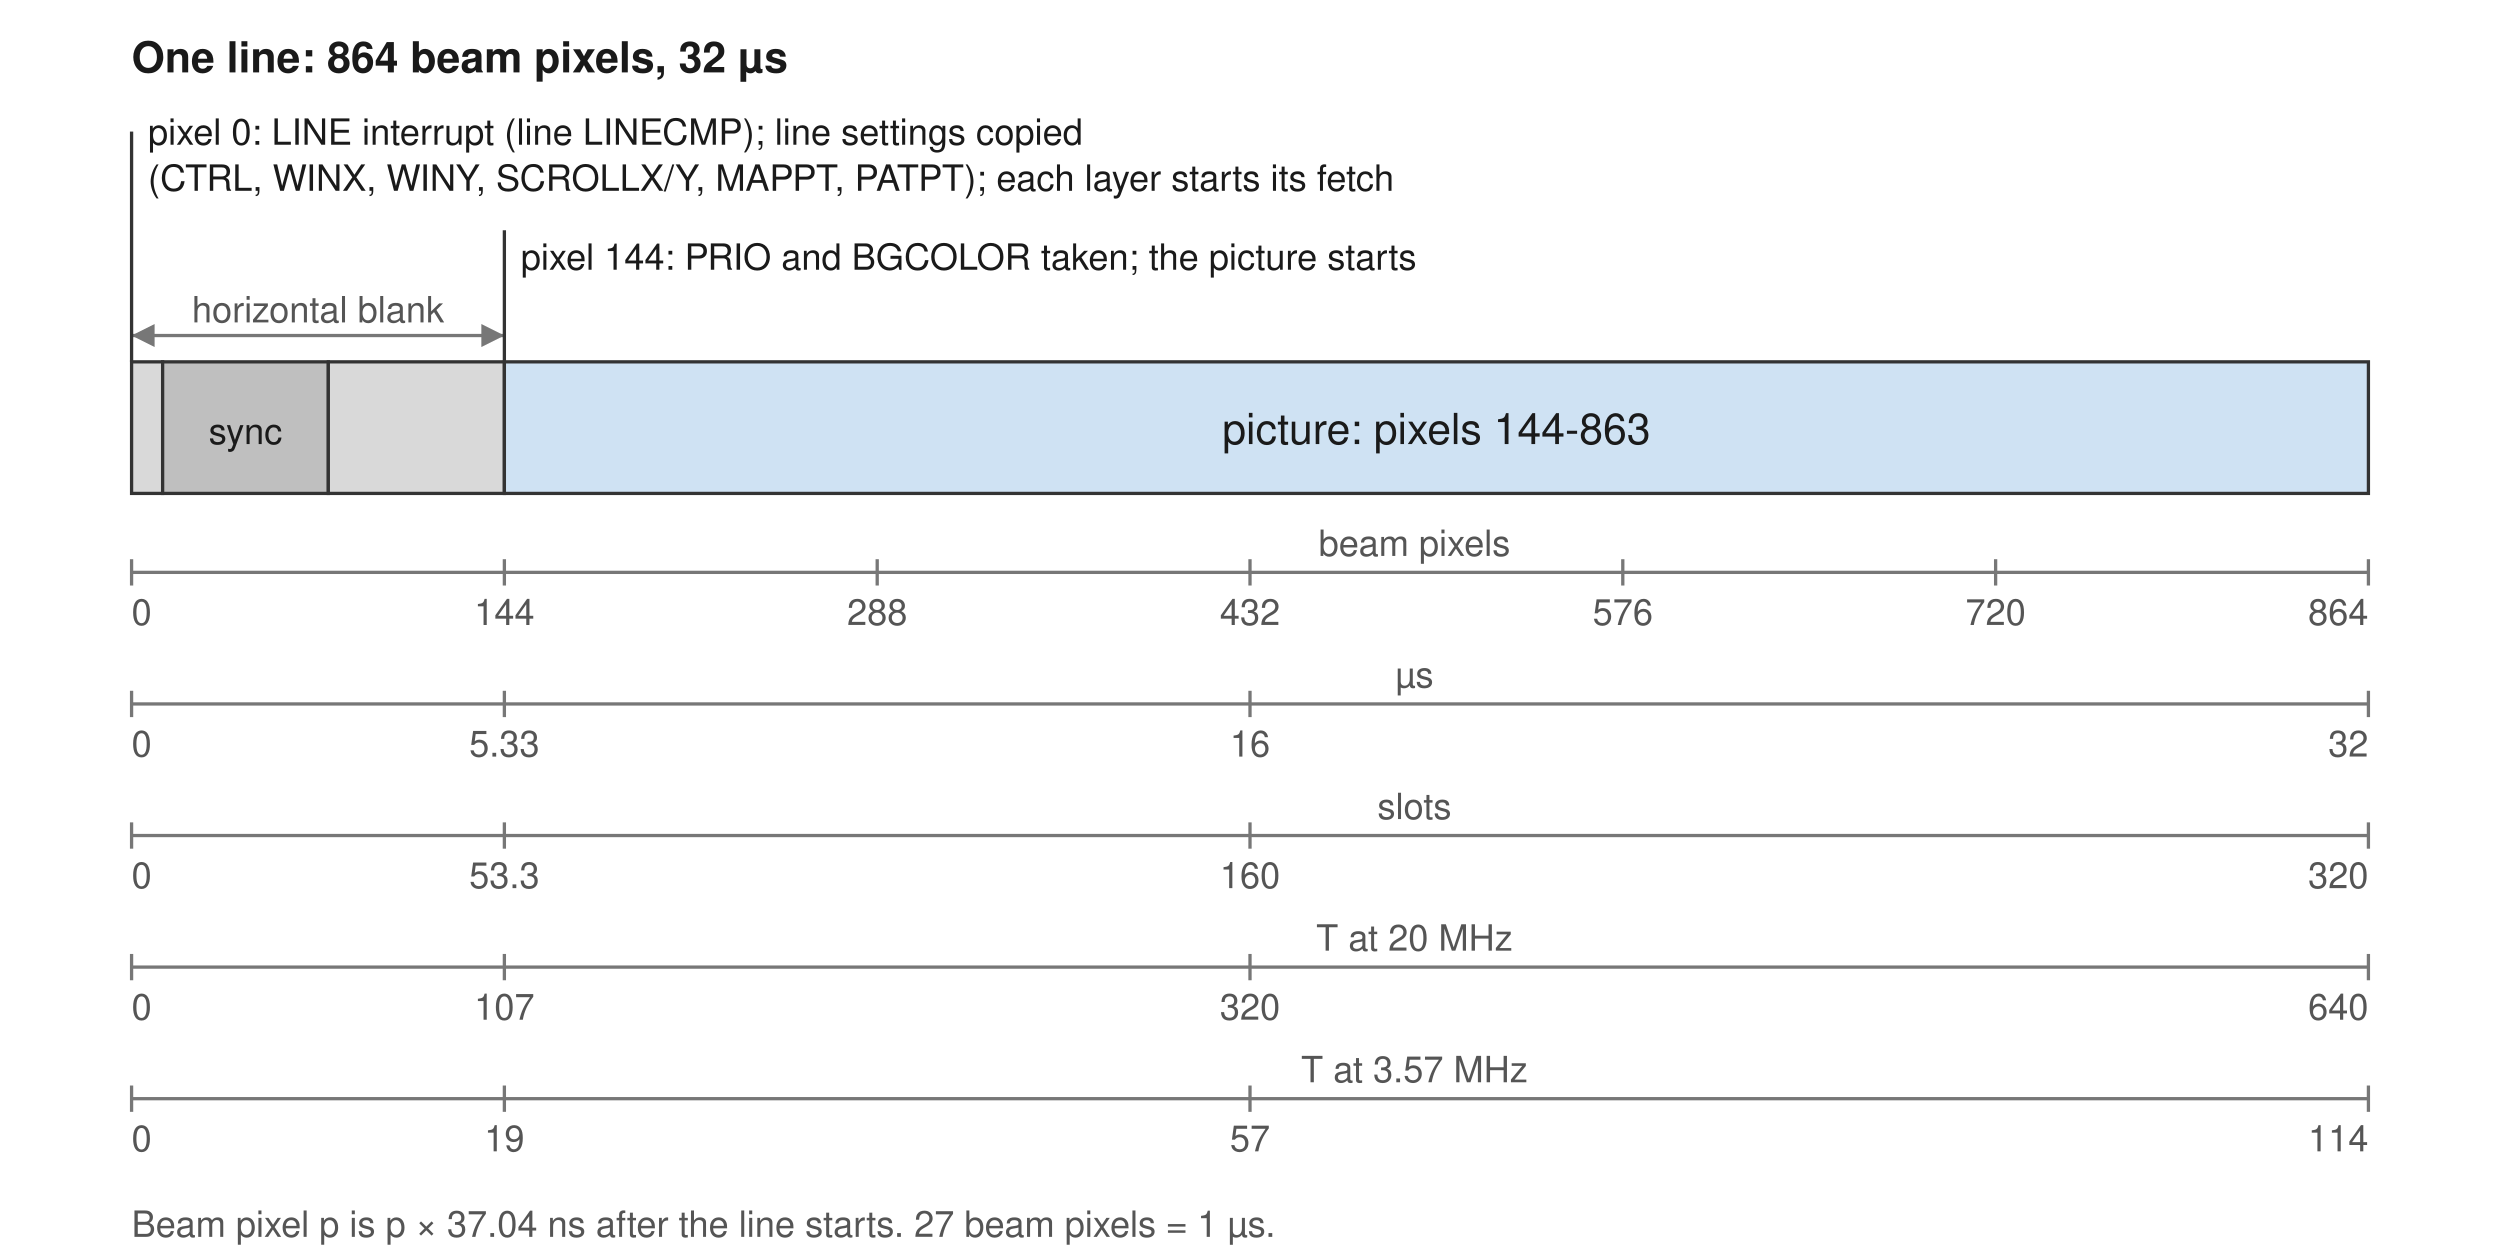
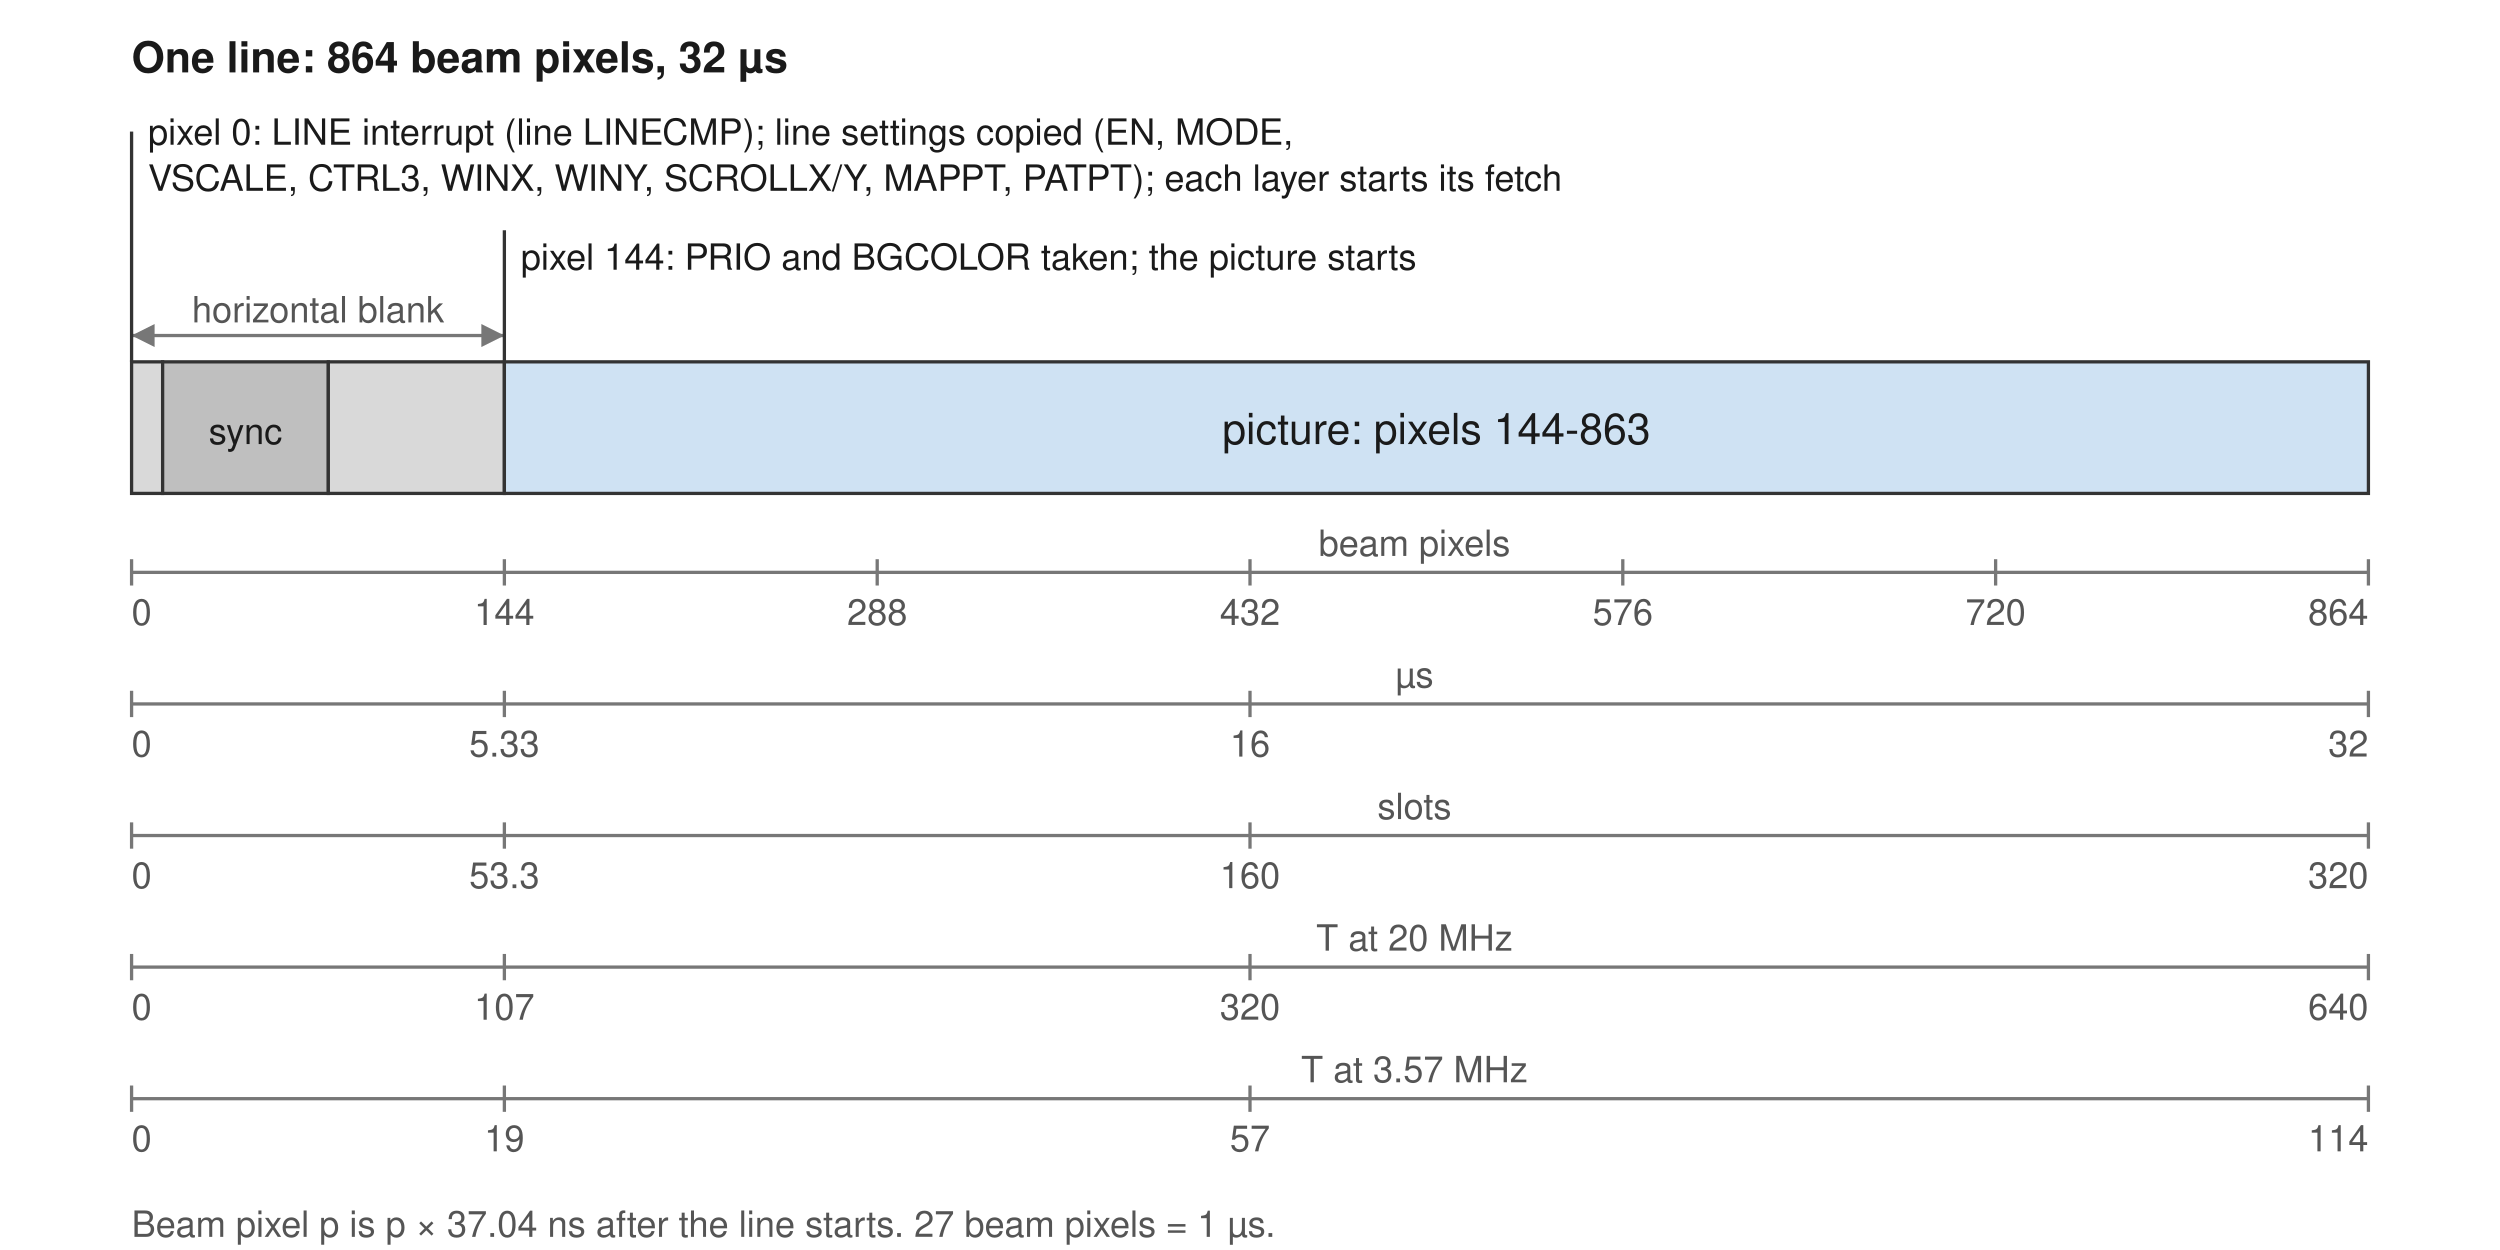
<svg xmlns="http://www.w3.org/2000/svg" width="760" height="380" viewBox="0 0 760 380" font-family="Helvetica, Arial, sans-serif" font-size="13">
  <defs>
    <marker id="ah" viewBox="0 0 10 10" refX="10" refY="5" markerWidth="7" markerHeight="7" orient="auto">
      <path d="M0,0 L10,5 L0,10 z" fill="#777" />
    </marker>
    <marker id="ahs" viewBox="0 0 10 10" refX="0" refY="5" markerWidth="7" markerHeight="7" orient="auto">
      <path d="M10,0 L0,5 L10,10 z" fill="#777" />
    </marker>
  </defs>
  <rect width="760" height="380" fill="#ffffff" />
  <text x="40" y="22" font-size="13" text-anchor="start" fill="#1a1a1a" font-weight="bold">One line: 864 beam pixels, 32 µs</text>
  <rect x="40" y="110" width="9.44" height="40" fill="#d9d9d9" stroke="#333" stroke-width="1" />
  <rect x="49.44" y="110" width="50.37" height="40" fill="#bfbfbf" stroke="#333" stroke-width="1" />
  <text x="74.63" y="135" font-size="11" text-anchor="middle" fill="#1a1a1a">sync</text>
  <rect x="99.81" y="110" width="53.52" height="40" fill="#d9d9d9" stroke="#333" stroke-width="1" />
  <rect x="153.33" y="110" width="566.67" height="40" fill="#cfe2f3" stroke="#333" stroke-width="1" />
  <text x="436.67" y="135" font-size="13" text-anchor="middle" fill="#1a1a1a">picture: pixels 144-863</text>
  <line x1="40" y1="102" x2="153.33" y2="102" stroke="#777" stroke-width="1" marker-end="url(#ah)" marker-start="url(#ahs)" />
  <text x="96.67" y="98" font-size="11" text-anchor="middle" fill="#555">horizontal blank</text>
  <line x1="40" y1="110" x2="40" y2="40" stroke="#333" stroke-width="1" />
-   <text x="45" y="44" font-size="11" text-anchor="start" fill="#1a1a1a">pixel 0: LINE interrupt (line LINECMP); line settings copied</text>
-   <text x="45" y="58" font-size="11" text-anchor="start" fill="#1a1a1a">(CTRL, WINX, WINY, SCROLLX/Y, MAPPT, PATPT); each layer starts its fetch</text>
+   <text x="45" y="44" font-size="11" text-anchor="start" fill="#1a1a1a">pixel 0: LINE interrupt (line LINECMP); line settings copied (EN, MODE,</text>
+   <text x="45" y="58" font-size="11" text-anchor="start" fill="#1a1a1a">VSCALE, CTRL3, WINX, WINY, SCROLLX/Y, MAPPT, PATPT); each layer starts its fetch</text>
  <line x1="153.33" y1="110" x2="153.33" y2="70" stroke="#333" stroke-width="1" />
  <text x="158.33" y="82" font-size="11" text-anchor="start" fill="#1a1a1a">pixel 144: PRIO and BGCOLOR taken; the picture starts</text>
  <line x1="40" y1="174" x2="720" y2="174" stroke="#777" stroke-width="1" />
  <line x1="40" y1="170" x2="40" y2="178" stroke="#777" stroke-width="1" />
  <text x="40" y="190" font-size="11" text-anchor="start" fill="#555">0</text>
  <line x1="153.33" y1="170" x2="153.33" y2="178" stroke="#777" stroke-width="1" />
  <text x="153.33" y="190" font-size="11" text-anchor="middle" fill="#555">144</text>
  <line x1="266.67" y1="170" x2="266.67" y2="178" stroke="#777" stroke-width="1" />
  <text x="266.67" y="190" font-size="11" text-anchor="middle" fill="#555">288</text>
  <line x1="380" y1="170" x2="380" y2="178" stroke="#777" stroke-width="1" />
  <text x="380" y="190" font-size="11" text-anchor="middle" fill="#555">432</text>
  <line x1="493.33" y1="170" x2="493.33" y2="178" stroke="#777" stroke-width="1" />
  <text x="493.33" y="190" font-size="11" text-anchor="middle" fill="#555">576</text>
  <line x1="606.67" y1="170" x2="606.67" y2="178" stroke="#777" stroke-width="1" />
  <text x="606.67" y="190" font-size="11" text-anchor="middle" fill="#555">720</text>
  <line x1="720" y1="170" x2="720" y2="178" stroke="#777" stroke-width="1" />
  <text x="720" y="190" font-size="11" text-anchor="end" fill="#555">864</text>
  <text x="430" y="169" font-size="11" text-anchor="middle" fill="#555">beam pixels</text>
  <line x1="40" y1="214" x2="720" y2="214" stroke="#777" stroke-width="1" />
  <line x1="40" y1="210" x2="40" y2="218" stroke="#777" stroke-width="1" />
  <text x="40" y="230" font-size="11" text-anchor="start" fill="#555">0</text>
  <line x1="153.33" y1="210" x2="153.33" y2="218" stroke="#777" stroke-width="1" />
  <text x="153.33" y="230" font-size="11" text-anchor="middle" fill="#555">5.33</text>
  <line x1="380" y1="210" x2="380" y2="218" stroke="#777" stroke-width="1" />
  <text x="380" y="230" font-size="11" text-anchor="middle" fill="#555">16</text>
  <line x1="720" y1="210" x2="720" y2="218" stroke="#777" stroke-width="1" />
  <text x="720" y="230" font-size="11" text-anchor="end" fill="#555">32</text>
  <text x="430" y="209" font-size="11" text-anchor="middle" fill="#555">µs</text>
  <line x1="40" y1="254" x2="720" y2="254" stroke="#777" stroke-width="1" />
  <line x1="40" y1="250" x2="40" y2="258" stroke="#777" stroke-width="1" />
  <text x="40" y="270" font-size="11" text-anchor="start" fill="#555">0</text>
  <line x1="153.33" y1="250" x2="153.33" y2="258" stroke="#777" stroke-width="1" />
  <text x="153.33" y="270" font-size="11" text-anchor="middle" fill="#555">53.3</text>
  <line x1="380" y1="250" x2="380" y2="258" stroke="#777" stroke-width="1" />
  <text x="380" y="270" font-size="11" text-anchor="middle" fill="#555">160</text>
  <line x1="720" y1="250" x2="720" y2="258" stroke="#777" stroke-width="1" />
  <text x="720" y="270" font-size="11" text-anchor="end" fill="#555">320</text>
  <text x="430" y="249" font-size="11" text-anchor="middle" fill="#555">slots</text>
  <line x1="40" y1="294" x2="720" y2="294" stroke="#777" stroke-width="1" />
  <line x1="40" y1="290" x2="40" y2="298" stroke="#777" stroke-width="1" />
  <text x="40" y="310" font-size="11" text-anchor="start" fill="#555">0</text>
  <line x1="153.33" y1="290" x2="153.33" y2="298" stroke="#777" stroke-width="1" />
  <text x="153.33" y="310" font-size="11" text-anchor="middle" fill="#555">107</text>
  <line x1="380" y1="290" x2="380" y2="298" stroke="#777" stroke-width="1" />
  <text x="380" y="310" font-size="11" text-anchor="middle" fill="#555">320</text>
  <line x1="720" y1="290" x2="720" y2="298" stroke="#777" stroke-width="1" />
  <text x="720" y="310" font-size="11" text-anchor="end" fill="#555">640</text>
  <text x="430" y="289" font-size="11" text-anchor="middle" fill="#555">T at 20 MHz</text>
  <line x1="40" y1="334" x2="720" y2="334" stroke="#777" stroke-width="1" />
  <line x1="40" y1="330" x2="40" y2="338" stroke="#777" stroke-width="1" />
  <text x="40" y="350" font-size="11" text-anchor="start" fill="#555">0</text>
  <line x1="153.33" y1="330" x2="153.33" y2="338" stroke="#777" stroke-width="1" />
  <text x="153.33" y="350" font-size="11" text-anchor="middle" fill="#555">19</text>
  <line x1="380" y1="330" x2="380" y2="338" stroke="#777" stroke-width="1" />
  <text x="380" y="350" font-size="11" text-anchor="middle" fill="#555">57</text>
  <line x1="720" y1="330" x2="720" y2="338" stroke="#777" stroke-width="1" />
  <text x="720" y="350" font-size="11" text-anchor="end" fill="#555">114</text>
  <text x="430" y="329" font-size="11" text-anchor="middle" fill="#555">T at 3.57 MHz</text>
  <text x="40" y="376" font-size="11" text-anchor="start" fill="#555">Beam pixel p is p × 37.04 ns after the line starts. 27 beam pixels = 1 µs.</text>
</svg>
